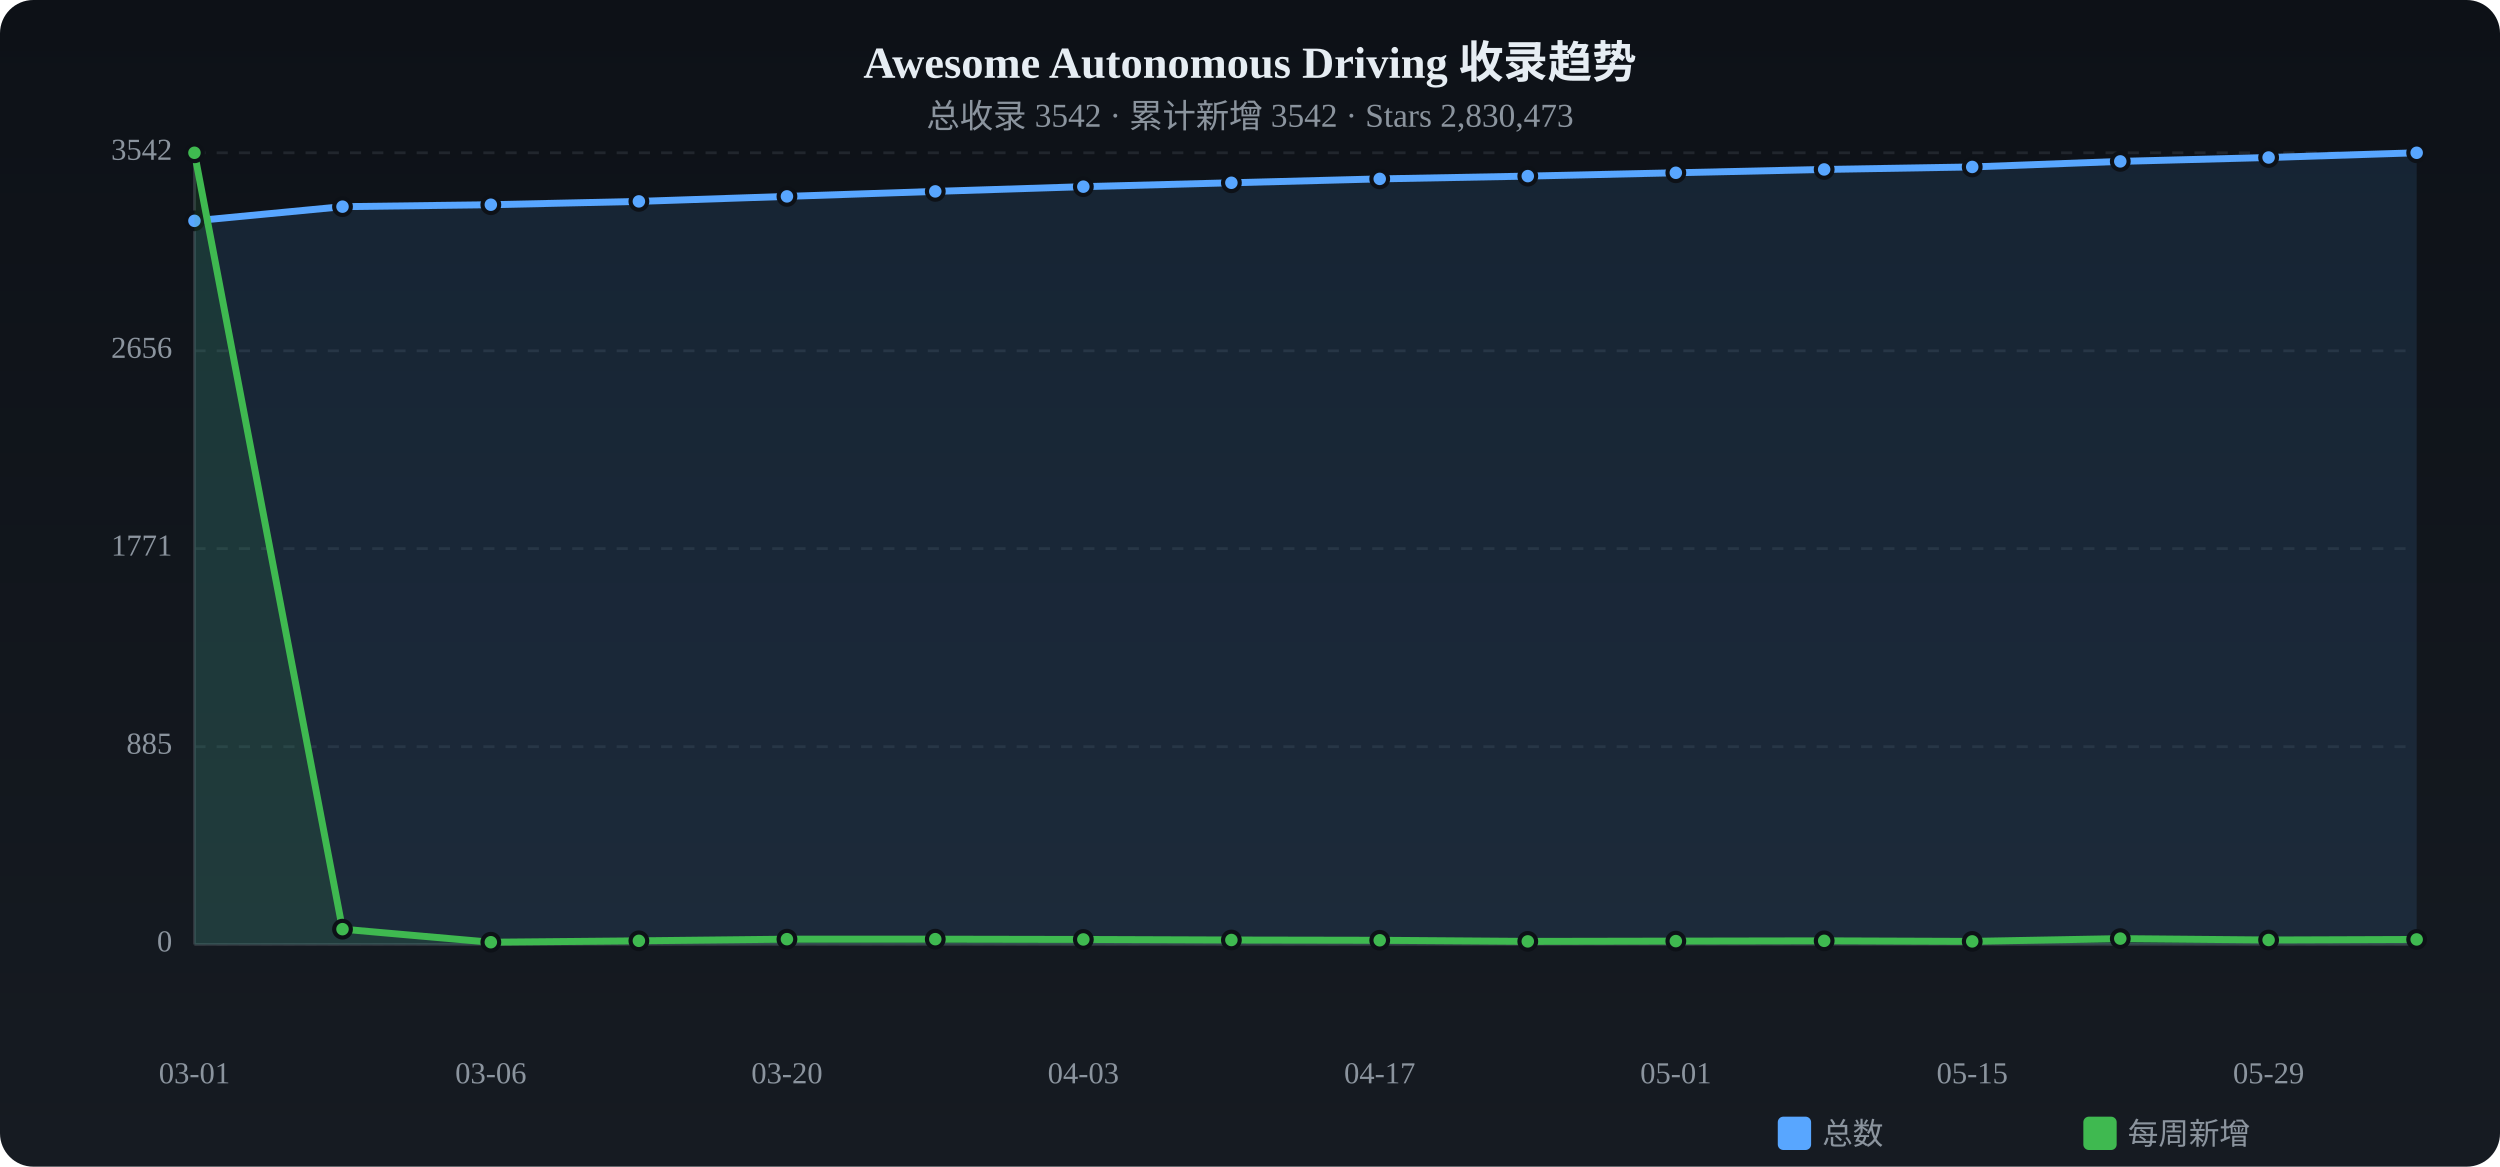
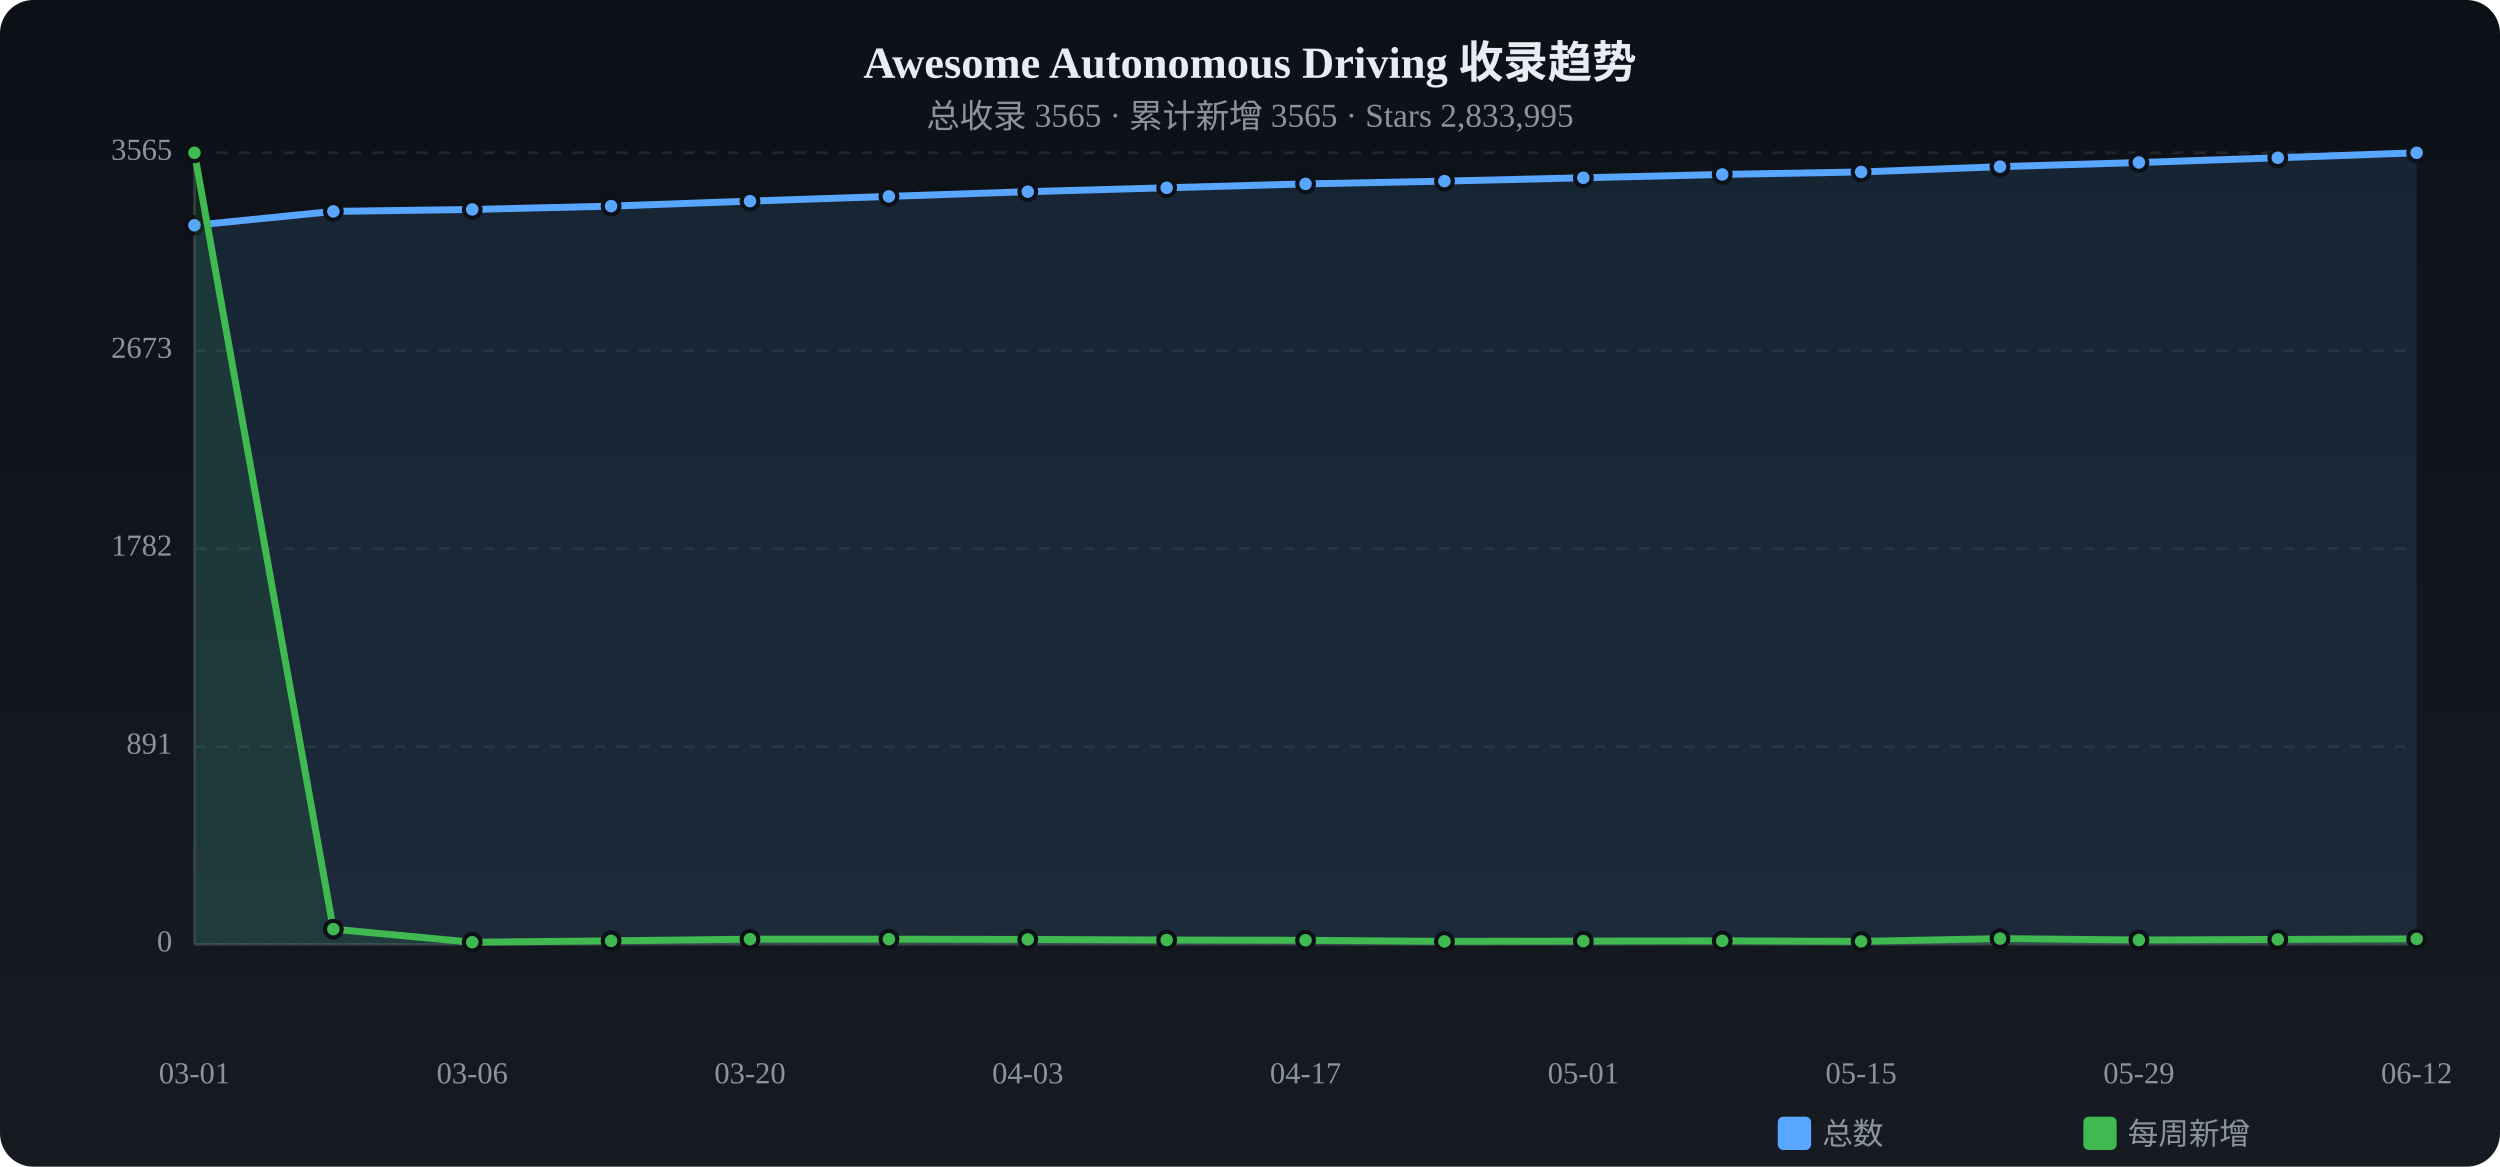
<svg xmlns="http://www.w3.org/2000/svg" viewBox="0 0 900 420" width="900" height="420">
  <defs>
    <linearGradient id="tbg" x1="0%" y1="0%" x2="0%" y2="100%">
      <stop offset="0%" stop-color="#0d1117" />
      <stop offset="100%" stop-color="#161b22" />
    </linearGradient>
  </defs>
  <rect width="900" height="420" rx="12" fill="url(#tbg)" />
  <text x="450.0" y="28" text-anchor="middle" fill="#e6edf3" font-size="16" font-weight="bold">Awesome Autonomous Driving 收录趋势</text>
-   <text x="450.0" y="46" text-anchor="middle" fill="#8b949e" font-size="12">总收录 3542 · 累计新增 3542 · Stars 2,830,473</text>
+   <text x="450.0" y="46" text-anchor="middle" fill="#8b949e" font-size="12">总收录 3565 · 累计新增 3565 · Stars 2,833,995</text>
  <text x="62" y="340.0" text-anchor="end" fill="#8b949e" font-size="11" dominant-baseline="middle">0</text>
  <line x1="70" y1="340.0" x2="870" y2="340.0" stroke="#21262d" stroke-dasharray="4 4" />
-   <text x="62" y="268.8" text-anchor="end" fill="#8b949e" font-size="11" dominant-baseline="middle">885</text>
+   <text x="62" y="268.8" text-anchor="end" fill="#8b949e" font-size="11" dominant-baseline="middle">891</text>
  <line x1="70" y1="268.8" x2="870" y2="268.8" stroke="#21262d" stroke-dasharray="4 4" />
-   <text x="62" y="197.5" text-anchor="end" fill="#8b949e" font-size="11" dominant-baseline="middle">1771</text>
+   <text x="62" y="197.5" text-anchor="end" fill="#8b949e" font-size="11" dominant-baseline="middle">1782</text>
  <line x1="70" y1="197.5" x2="870" y2="197.5" stroke="#21262d" stroke-dasharray="4 4" />
-   <text x="62" y="126.3" text-anchor="end" fill="#8b949e" font-size="11" dominant-baseline="middle">2656</text>
+   <text x="62" y="126.3" text-anchor="end" fill="#8b949e" font-size="11" dominant-baseline="middle">2673</text>
  <line x1="70" y1="126.3" x2="870" y2="126.3" stroke="#21262d" stroke-dasharray="4 4" />
-   <text x="62" y="55.0" text-anchor="end" fill="#8b949e" font-size="11" dominant-baseline="middle">3542</text>
+   <text x="62" y="55.0" text-anchor="end" fill="#8b949e" font-size="11" dominant-baseline="middle">3565</text>
  <line x1="70" y1="55.0" x2="870" y2="55.0" stroke="#21262d" stroke-dasharray="4 4" />
  <line x1="70" y1="55" x2="70" y2="340" stroke="#30363d" />
  <line x1="70" y1="340" x2="870" y2="340" stroke="#30363d" />
-   <path d="M70.0,79.5 L123.3,74.4 L176.7,73.7 L230.0,72.5 L283.3,70.7 L336.7,68.9 L390.0,67.2 L443.3,65.8 L496.7,64.4 L550.0,63.4 L603.3,62.2 L656.7,61.0 L710.0,60.1 L763.3,58.1 L816.7,56.7 L870.0,55.0 L870.0,340 L70.0,340 Z" fill="#58a6ff" opacity="0.12" />
-   <polyline points="70.0,79.5 123.3,74.4 176.7,73.7 230.0,72.5 283.3,70.7 336.7,68.9 390.0,67.2 443.3,65.8 496.7,64.4 550.0,63.4 603.3,62.2 656.7,61.0 710.0,60.1 763.3,58.1 816.7,56.7 870.0,55.0" fill="none" stroke="#58a6ff" stroke-width="2.5" stroke-linecap="round" stroke-linejoin="round" />
-   <circle cx="70.0" cy="79.5" r="3" fill="#58a6ff" stroke="#0d1117" stroke-width="1.5" />
-   <circle cx="123.3" cy="74.4" r="3" fill="#58a6ff" stroke="#0d1117" stroke-width="1.5" />
-   <circle cx="176.7" cy="73.7" r="3" fill="#58a6ff" stroke="#0d1117" stroke-width="1.5" />
-   <circle cx="230.0" cy="72.5" r="3" fill="#58a6ff" stroke="#0d1117" stroke-width="1.5" />
-   <circle cx="283.3" cy="70.7" r="3" fill="#58a6ff" stroke="#0d1117" stroke-width="1.5" />
-   <circle cx="336.7" cy="68.9" r="3" fill="#58a6ff" stroke="#0d1117" stroke-width="1.5" />
-   <circle cx="390.0" cy="67.2" r="3" fill="#58a6ff" stroke="#0d1117" stroke-width="1.5" />
-   <circle cx="443.3" cy="65.8" r="3" fill="#58a6ff" stroke="#0d1117" stroke-width="1.5" />
-   <circle cx="496.7" cy="64.4" r="3" fill="#58a6ff" stroke="#0d1117" stroke-width="1.5" />
-   <circle cx="550.0" cy="63.4" r="3" fill="#58a6ff" stroke="#0d1117" stroke-width="1.5" />
-   <circle cx="603.3" cy="62.2" r="3" fill="#58a6ff" stroke="#0d1117" stroke-width="1.5" />
-   <circle cx="656.7" cy="61.0" r="3" fill="#58a6ff" stroke="#0d1117" stroke-width="1.5" />
-   <circle cx="710.0" cy="60.1" r="3" fill="#58a6ff" stroke="#0d1117" stroke-width="1.5" />
-   <circle cx="763.3" cy="58.1" r="3" fill="#58a6ff" stroke="#0d1117" stroke-width="1.5" />
-   <circle cx="816.7" cy="56.7" r="3" fill="#58a6ff" stroke="#0d1117" stroke-width="1.5" />
+   <path d="M70.0,81.1 L120.0,76.1 L170.0,75.4 L220.0,74.2 L270.0,72.4 L320.0,70.7 L370.0,69.0 L420.0,67.6 L470.0,66.2 L520.0,65.2 L570.0,64.0 L620.0,62.8 L670.0,61.9 L720.0,60.0 L770.0,58.5 L820.0,56.8 L870.0,55.0 L870.0,340 L70.0,340 Z" fill="#58a6ff" opacity="0.12" />
+   <polyline points="70.0,81.1 120.0,76.1 170.0,75.4 220.0,74.2 270.0,72.4 320.0,70.7 370.0,69.0 420.0,67.6 470.0,66.2 520.0,65.2 570.0,64.0 620.0,62.8 670.0,61.9 720.0,60.0 770.0,58.5 820.0,56.8 870.0,55.0" fill="none" stroke="#58a6ff" stroke-width="2.5" stroke-linecap="round" stroke-linejoin="round" />
+   <circle cx="70.0" cy="81.1" r="3" fill="#58a6ff" stroke="#0d1117" stroke-width="1.5" />
+   <circle cx="120.0" cy="76.1" r="3" fill="#58a6ff" stroke="#0d1117" stroke-width="1.5" />
+   <circle cx="170.0" cy="75.4" r="3" fill="#58a6ff" stroke="#0d1117" stroke-width="1.5" />
+   <circle cx="220.0" cy="74.2" r="3" fill="#58a6ff" stroke="#0d1117" stroke-width="1.5" />
+   <circle cx="270.0" cy="72.4" r="3" fill="#58a6ff" stroke="#0d1117" stroke-width="1.5" />
+   <circle cx="320.0" cy="70.7" r="3" fill="#58a6ff" stroke="#0d1117" stroke-width="1.5" />
+   <circle cx="370.0" cy="69.0" r="3" fill="#58a6ff" stroke="#0d1117" stroke-width="1.5" />
+   <circle cx="420.0" cy="67.6" r="3" fill="#58a6ff" stroke="#0d1117" stroke-width="1.5" />
+   <circle cx="470.0" cy="66.2" r="3" fill="#58a6ff" stroke="#0d1117" stroke-width="1.5" />
+   <circle cx="520.0" cy="65.2" r="3" fill="#58a6ff" stroke="#0d1117" stroke-width="1.5" />
+   <circle cx="570.0" cy="64.0" r="3" fill="#58a6ff" stroke="#0d1117" stroke-width="1.5" />
+   <circle cx="620.0" cy="62.8" r="3" fill="#58a6ff" stroke="#0d1117" stroke-width="1.5" />
+   <circle cx="670.0" cy="61.9" r="3" fill="#58a6ff" stroke="#0d1117" stroke-width="1.5" />
+   <circle cx="720.0" cy="60.0" r="3" fill="#58a6ff" stroke="#0d1117" stroke-width="1.5" />
+   <circle cx="770.0" cy="58.5" r="3" fill="#58a6ff" stroke="#0d1117" stroke-width="1.5" />
+   <circle cx="820.0" cy="56.8" r="3" fill="#58a6ff" stroke="#0d1117" stroke-width="1.5" />
  <circle cx="870.0" cy="55.0" r="3" fill="#58a6ff" stroke="#0d1117" stroke-width="1.5" />
-   <path d="M70.0,55.0 L123.3,334.5 L176.7,339.2 L230.0,338.7 L283.3,338.1 L336.7,338.1 L390.0,338.2 L443.3,338.4 L496.7,338.5 L550.0,338.9 L603.3,338.8 L656.7,338.7 L710.0,338.9 L763.3,337.9 L816.7,338.4 L870.0,338.2 L870.0,340 L70.0,340 Z" fill="#3fb950" opacity="0.12" />
-   <polyline points="70.0,55.0 123.3,334.5 176.7,339.2 230.0,338.7 283.3,338.1 336.7,338.1 390.0,338.2 443.3,338.4 496.7,338.5 550.0,338.9 603.3,338.8 656.7,338.7 710.0,338.9 763.3,337.9 816.7,338.4 870.0,338.2" fill="none" stroke="#3fb950" stroke-width="2.5" stroke-linecap="round" stroke-linejoin="round" />
+   <path d="M70.0,55.0 L120.0,334.5 L170.0,339.2 L220.0,338.7 L270.0,338.1 L320.0,338.1 L370.0,338.2 L420.0,338.4 L470.0,338.5 L520.0,338.9 L570.0,338.8 L620.0,338.7 L670.0,338.9 L720.0,337.9 L770.0,338.4 L820.0,338.2 L870.0,338.0 L870.0,340 L70.0,340 Z" fill="#3fb950" opacity="0.12" />
+   <polyline points="70.0,55.0 120.0,334.5 170.0,339.2 220.0,338.7 270.0,338.1 320.0,338.1 370.0,338.2 420.0,338.4 470.0,338.5 520.0,338.9 570.0,338.8 620.0,338.7 670.0,338.9 720.0,337.9 770.0,338.4 820.0,338.2 870.0,338.0" fill="none" stroke="#3fb950" stroke-width="2.5" stroke-linecap="round" stroke-linejoin="round" />
  <circle cx="70.0" cy="55.0" r="3" fill="#3fb950" stroke="#0d1117" stroke-width="1.5" />
-   <circle cx="123.3" cy="334.5" r="3" fill="#3fb950" stroke="#0d1117" stroke-width="1.5" />
-   <circle cx="176.7" cy="339.2" r="3" fill="#3fb950" stroke="#0d1117" stroke-width="1.5" />
-   <circle cx="230.0" cy="338.7" r="3" fill="#3fb950" stroke="#0d1117" stroke-width="1.5" />
-   <circle cx="283.3" cy="338.1" r="3" fill="#3fb950" stroke="#0d1117" stroke-width="1.5" />
-   <circle cx="336.7" cy="338.1" r="3" fill="#3fb950" stroke="#0d1117" stroke-width="1.5" />
-   <circle cx="390.0" cy="338.2" r="3" fill="#3fb950" stroke="#0d1117" stroke-width="1.5" />
-   <circle cx="443.3" cy="338.4" r="3" fill="#3fb950" stroke="#0d1117" stroke-width="1.5" />
-   <circle cx="496.7" cy="338.5" r="3" fill="#3fb950" stroke="#0d1117" stroke-width="1.5" />
-   <circle cx="550.0" cy="338.9" r="3" fill="#3fb950" stroke="#0d1117" stroke-width="1.5" />
-   <circle cx="603.3" cy="338.8" r="3" fill="#3fb950" stroke="#0d1117" stroke-width="1.5" />
-   <circle cx="656.7" cy="338.7" r="3" fill="#3fb950" stroke="#0d1117" stroke-width="1.5" />
-   <circle cx="710.0" cy="338.9" r="3" fill="#3fb950" stroke="#0d1117" stroke-width="1.5" />
-   <circle cx="763.3" cy="337.9" r="3" fill="#3fb950" stroke="#0d1117" stroke-width="1.5" />
-   <circle cx="816.7" cy="338.4" r="3" fill="#3fb950" stroke="#0d1117" stroke-width="1.5" />
-   <circle cx="870.0" cy="338.2" r="3" fill="#3fb950" stroke="#0d1117" stroke-width="1.5" />
+   <circle cx="120.0" cy="334.5" r="3" fill="#3fb950" stroke="#0d1117" stroke-width="1.5" />
+   <circle cx="170.0" cy="339.2" r="3" fill="#3fb950" stroke="#0d1117" stroke-width="1.5" />
+   <circle cx="220.0" cy="338.7" r="3" fill="#3fb950" stroke="#0d1117" stroke-width="1.5" />
+   <circle cx="270.0" cy="338.1" r="3" fill="#3fb950" stroke="#0d1117" stroke-width="1.5" />
+   <circle cx="320.0" cy="338.1" r="3" fill="#3fb950" stroke="#0d1117" stroke-width="1.5" />
+   <circle cx="370.0" cy="338.2" r="3" fill="#3fb950" stroke="#0d1117" stroke-width="1.5" />
+   <circle cx="420.0" cy="338.4" r="3" fill="#3fb950" stroke="#0d1117" stroke-width="1.5" />
+   <circle cx="470.0" cy="338.5" r="3" fill="#3fb950" stroke="#0d1117" stroke-width="1.5" />
+   <circle cx="520.0" cy="338.9" r="3" fill="#3fb950" stroke="#0d1117" stroke-width="1.5" />
+   <circle cx="570.0" cy="338.8" r="3" fill="#3fb950" stroke="#0d1117" stroke-width="1.5" />
+   <circle cx="620.0" cy="338.7" r="3" fill="#3fb950" stroke="#0d1117" stroke-width="1.5" />
+   <circle cx="670.0" cy="338.9" r="3" fill="#3fb950" stroke="#0d1117" stroke-width="1.5" />
+   <circle cx="720.0" cy="337.9" r="3" fill="#3fb950" stroke="#0d1117" stroke-width="1.5" />
+   <circle cx="770.0" cy="338.4" r="3" fill="#3fb950" stroke="#0d1117" stroke-width="1.5" />
+   <circle cx="820.0" cy="338.2" r="3" fill="#3fb950" stroke="#0d1117" stroke-width="1.5" />
+   <circle cx="870.0" cy="338.0" r="3" fill="#3fb950" stroke="#0d1117" stroke-width="1.5" />
  <text x="70.0" y="390" text-anchor="middle" fill="#8b949e" font-size="11">03-01</text>
-   <text x="176.7" y="390" text-anchor="middle" fill="#8b949e" font-size="11">03-06</text>
-   <text x="283.3" y="390" text-anchor="middle" fill="#8b949e" font-size="11">03-20</text>
-   <text x="390.0" y="390" text-anchor="middle" fill="#8b949e" font-size="11">04-03</text>
-   <text x="496.7" y="390" text-anchor="middle" fill="#8b949e" font-size="11">04-17</text>
-   <text x="603.3" y="390" text-anchor="middle" fill="#8b949e" font-size="11">05-01</text>
-   <text x="710.0" y="390" text-anchor="middle" fill="#8b949e" font-size="11">05-15</text>
-   <text x="816.7" y="390" text-anchor="middle" fill="#8b949e" font-size="11">05-29</text>
+   <text x="170.0" y="390" text-anchor="middle" fill="#8b949e" font-size="11">03-06</text>
+   <text x="270.0" y="390" text-anchor="middle" fill="#8b949e" font-size="11">03-20</text>
+   <text x="370.0" y="390" text-anchor="middle" fill="#8b949e" font-size="11">04-03</text>
+   <text x="470.0" y="390" text-anchor="middle" fill="#8b949e" font-size="11">04-17</text>
+   <text x="570.0" y="390" text-anchor="middle" fill="#8b949e" font-size="11">05-01</text>
+   <text x="670.0" y="390" text-anchor="middle" fill="#8b949e" font-size="11">05-15</text>
+   <text x="770.0" y="390" text-anchor="middle" fill="#8b949e" font-size="11">05-29</text>
+   <text x="870.0" y="390" text-anchor="middle" fill="#8b949e" font-size="11">06-12</text>
  <rect x="640" y="402" width="12" height="12" rx="2" fill="#58a6ff" />
  <text x="656" y="412" fill="#8b949e" font-size="11">总数</text>
  <rect x="750" y="402" width="12" height="12" rx="2" fill="#3fb950" />
  <text x="766" y="412" fill="#8b949e" font-size="11">每周新增</text>
</svg>
